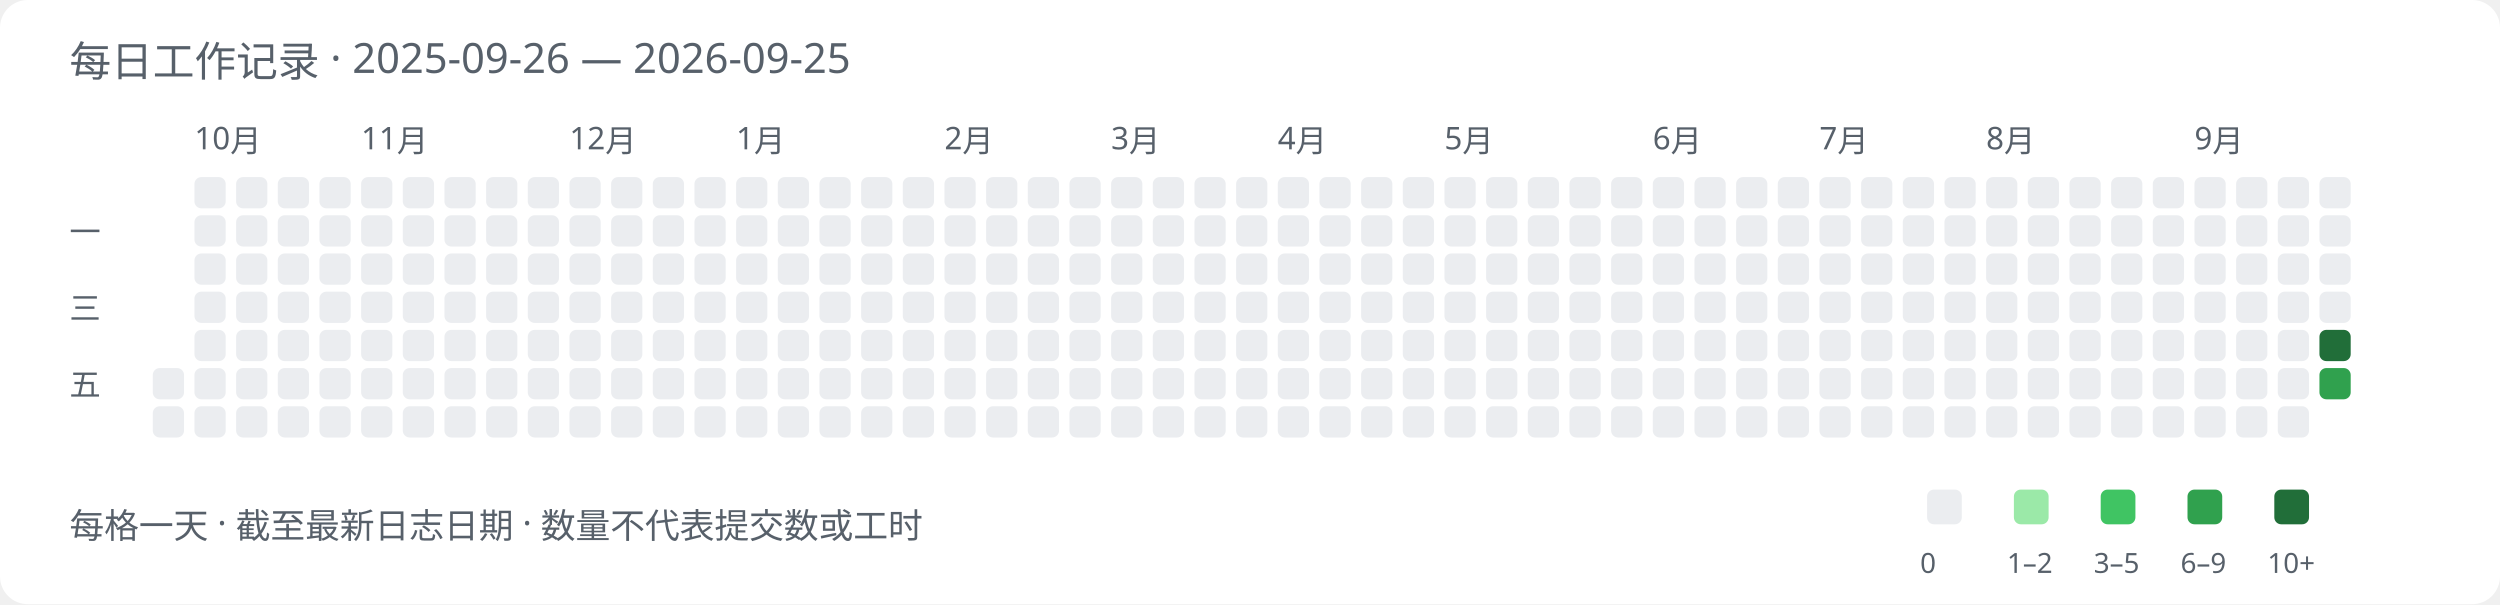
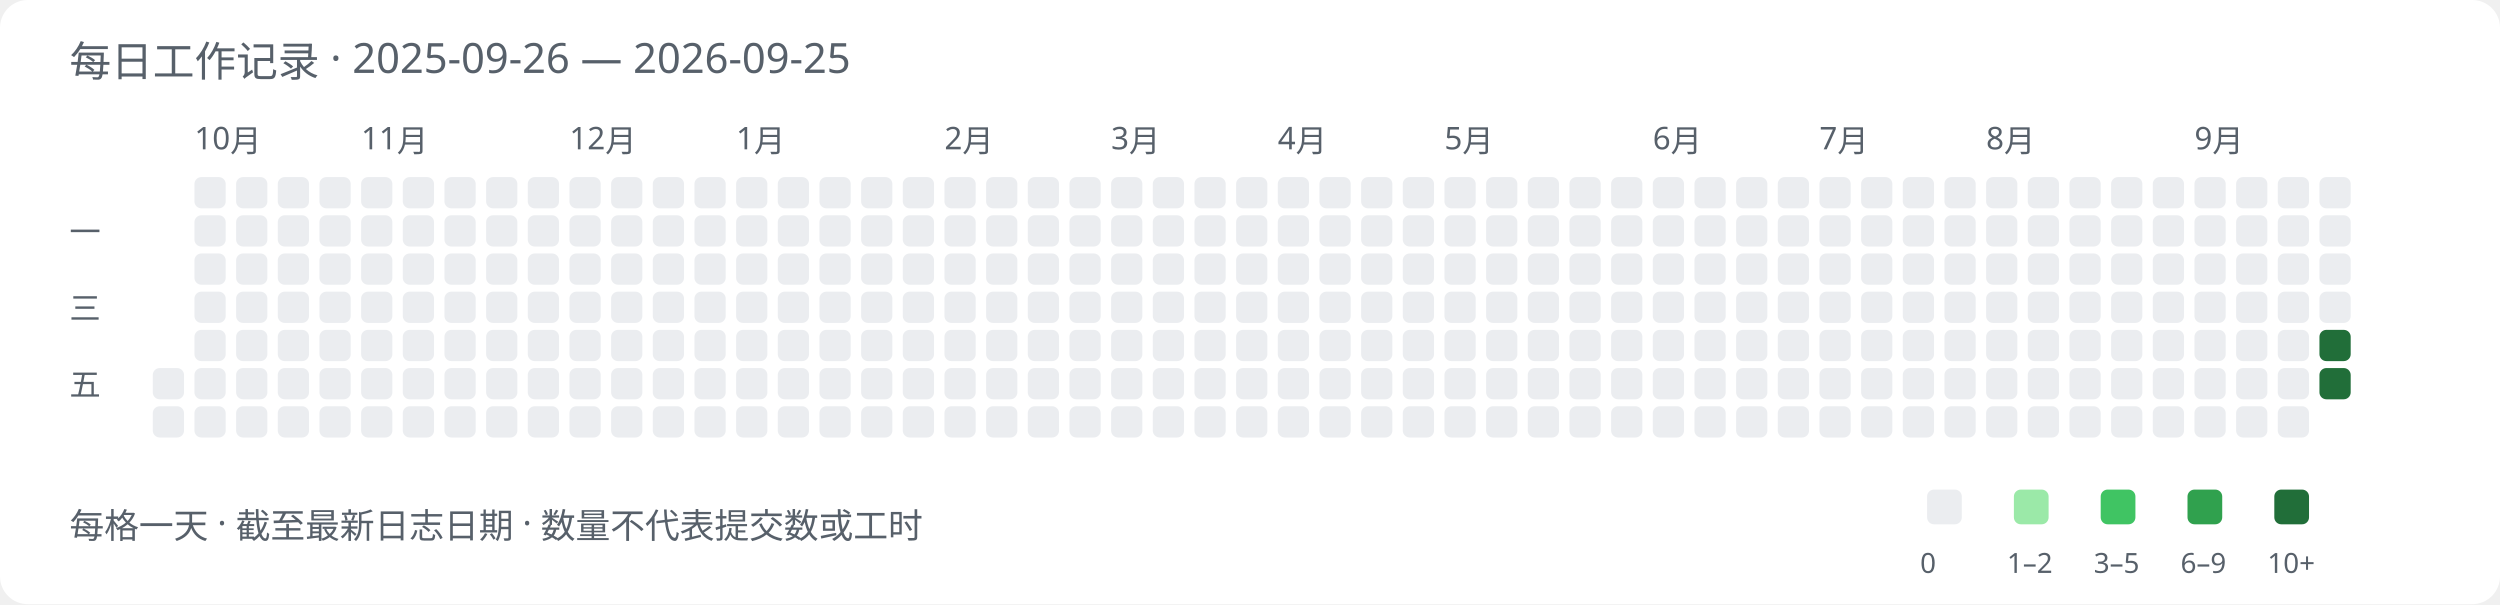
<svg xmlns="http://www.w3.org/2000/svg" width="720" height="174" viewBox="0 0 720 174" role="img" aria-label="每日开发记录全年贡献格">
  <rect width="100%" height="100%" rx="8" fill="#fff" />
  <g font-family="system-ui, sans-serif">
    <text x="20" y="22" font-size="12" fill="#57606a">每日工作记录 · 2025-09-26 — 2026-09-25</text>
    <text x="20" y="70" font-size="9" fill="#57606a">一</text>
    <text x="20" y="92" font-size="9" fill="#57606a">三</text>
    <text x="20" y="114" font-size="9" fill="#57606a">五</text>
    <rect data-date="2025-09-26" data-count="0" x="44" y="106" width="9" height="9" rx="2" fill="#ebedf0" />
    <rect data-date="2025-09-27" data-count="0" x="44" y="117" width="9" height="9" rx="2" fill="#ebedf0" />
    <rect data-date="2025-09-28" data-count="0" x="56" y="51" width="9" height="9" rx="2" fill="#ebedf0" />
    <rect data-date="2025-09-29" data-count="0" x="56" y="62" width="9" height="9" rx="2" fill="#ebedf0" />
    <rect data-date="2025-09-30" data-count="0" x="56" y="73" width="9" height="9" rx="2" fill="#ebedf0" />
    <text x="56" y="43" font-size="9" fill="#57606a">10月</text>
    <rect data-date="2025-10-01" data-count="0" x="56" y="84" width="9" height="9" rx="2" fill="#ebedf0" />
    <rect data-date="2025-10-02" data-count="0" x="56" y="95" width="9" height="9" rx="2" fill="#ebedf0" />
    <rect data-date="2025-10-03" data-count="0" x="56" y="106" width="9" height="9" rx="2" fill="#ebedf0" />
    <rect data-date="2025-10-04" data-count="0" x="56" y="117" width="9" height="9" rx="2" fill="#ebedf0" />
    <rect data-date="2025-10-05" data-count="0" x="68" y="51" width="9" height="9" rx="2" fill="#ebedf0" />
    <rect data-date="2025-10-06" data-count="0" x="68" y="62" width="9" height="9" rx="2" fill="#ebedf0" />
    <rect data-date="2025-10-07" data-count="0" x="68" y="73" width="9" height="9" rx="2" fill="#ebedf0" />
    <rect data-date="2025-10-08" data-count="0" x="68" y="84" width="9" height="9" rx="2" fill="#ebedf0" />
    <rect data-date="2025-10-09" data-count="0" x="68" y="95" width="9" height="9" rx="2" fill="#ebedf0" />
    <rect data-date="2025-10-10" data-count="0" x="68" y="106" width="9" height="9" rx="2" fill="#ebedf0" />
    <rect data-date="2025-10-11" data-count="0" x="68" y="117" width="9" height="9" rx="2" fill="#ebedf0" />
    <rect data-date="2025-10-12" data-count="0" x="80" y="51" width="9" height="9" rx="2" fill="#ebedf0" />
    <rect data-date="2025-10-13" data-count="0" x="80" y="62" width="9" height="9" rx="2" fill="#ebedf0" />
    <rect data-date="2025-10-14" data-count="0" x="80" y="73" width="9" height="9" rx="2" fill="#ebedf0" />
    <rect data-date="2025-10-15" data-count="0" x="80" y="84" width="9" height="9" rx="2" fill="#ebedf0" />
    <rect data-date="2025-10-16" data-count="0" x="80" y="95" width="9" height="9" rx="2" fill="#ebedf0" />
    <rect data-date="2025-10-17" data-count="0" x="80" y="106" width="9" height="9" rx="2" fill="#ebedf0" />
    <rect data-date="2025-10-18" data-count="0" x="80" y="117" width="9" height="9" rx="2" fill="#ebedf0" />
    <rect data-date="2025-10-19" data-count="0" x="92" y="51" width="9" height="9" rx="2" fill="#ebedf0" />
    <rect data-date="2025-10-20" data-count="0" x="92" y="62" width="9" height="9" rx="2" fill="#ebedf0" />
    <rect data-date="2025-10-21" data-count="0" x="92" y="73" width="9" height="9" rx="2" fill="#ebedf0" />
    <rect data-date="2025-10-22" data-count="0" x="92" y="84" width="9" height="9" rx="2" fill="#ebedf0" />
    <rect data-date="2025-10-23" data-count="0" x="92" y="95" width="9" height="9" rx="2" fill="#ebedf0" />
    <rect data-date="2025-10-24" data-count="0" x="92" y="106" width="9" height="9" rx="2" fill="#ebedf0" />
    <rect data-date="2025-10-25" data-count="0" x="92" y="117" width="9" height="9" rx="2" fill="#ebedf0" />
    <rect data-date="2025-10-26" data-count="0" x="104" y="51" width="9" height="9" rx="2" fill="#ebedf0" />
    <rect data-date="2025-10-27" data-count="0" x="104" y="62" width="9" height="9" rx="2" fill="#ebedf0" />
    <rect data-date="2025-10-28" data-count="0" x="104" y="73" width="9" height="9" rx="2" fill="#ebedf0" />
    <rect data-date="2025-10-29" data-count="0" x="104" y="84" width="9" height="9" rx="2" fill="#ebedf0" />
    <rect data-date="2025-10-30" data-count="0" x="104" y="95" width="9" height="9" rx="2" fill="#ebedf0" />
    <rect data-date="2025-10-31" data-count="0" x="104" y="106" width="9" height="9" rx="2" fill="#ebedf0" />
    <text x="104" y="43" font-size="9" fill="#57606a">11月</text>
    <rect data-date="2025-11-01" data-count="0" x="104" y="117" width="9" height="9" rx="2" fill="#ebedf0" />
    <rect data-date="2025-11-02" data-count="0" x="116" y="51" width="9" height="9" rx="2" fill="#ebedf0" />
    <rect data-date="2025-11-03" data-count="0" x="116" y="62" width="9" height="9" rx="2" fill="#ebedf0" />
    <rect data-date="2025-11-04" data-count="0" x="116" y="73" width="9" height="9" rx="2" fill="#ebedf0" />
    <rect data-date="2025-11-05" data-count="0" x="116" y="84" width="9" height="9" rx="2" fill="#ebedf0" />
    <rect data-date="2025-11-06" data-count="0" x="116" y="95" width="9" height="9" rx="2" fill="#ebedf0" />
    <rect data-date="2025-11-07" data-count="0" x="116" y="106" width="9" height="9" rx="2" fill="#ebedf0" />
    <rect data-date="2025-11-08" data-count="0" x="116" y="117" width="9" height="9" rx="2" fill="#ebedf0" />
    <rect data-date="2025-11-09" data-count="0" x="128" y="51" width="9" height="9" rx="2" fill="#ebedf0" />
    <rect data-date="2025-11-10" data-count="0" x="128" y="62" width="9" height="9" rx="2" fill="#ebedf0" />
    <rect data-date="2025-11-11" data-count="0" x="128" y="73" width="9" height="9" rx="2" fill="#ebedf0" />
    <rect data-date="2025-11-12" data-count="0" x="128" y="84" width="9" height="9" rx="2" fill="#ebedf0" />
    <rect data-date="2025-11-13" data-count="0" x="128" y="95" width="9" height="9" rx="2" fill="#ebedf0" />
    <rect data-date="2025-11-14" data-count="0" x="128" y="106" width="9" height="9" rx="2" fill="#ebedf0" />
    <rect data-date="2025-11-15" data-count="0" x="128" y="117" width="9" height="9" rx="2" fill="#ebedf0" />
    <rect data-date="2025-11-16" data-count="0" x="140" y="51" width="9" height="9" rx="2" fill="#ebedf0" />
    <rect data-date="2025-11-17" data-count="0" x="140" y="62" width="9" height="9" rx="2" fill="#ebedf0" />
    <rect data-date="2025-11-18" data-count="0" x="140" y="73" width="9" height="9" rx="2" fill="#ebedf0" />
    <rect data-date="2025-11-19" data-count="0" x="140" y="84" width="9" height="9" rx="2" fill="#ebedf0" />
    <rect data-date="2025-11-20" data-count="0" x="140" y="95" width="9" height="9" rx="2" fill="#ebedf0" />
    <rect data-date="2025-11-21" data-count="0" x="140" y="106" width="9" height="9" rx="2" fill="#ebedf0" />
    <rect data-date="2025-11-22" data-count="0" x="140" y="117" width="9" height="9" rx="2" fill="#ebedf0" />
    <rect data-date="2025-11-23" data-count="0" x="152" y="51" width="9" height="9" rx="2" fill="#ebedf0" />
    <rect data-date="2025-11-24" data-count="0" x="152" y="62" width="9" height="9" rx="2" fill="#ebedf0" />
    <rect data-date="2025-11-25" data-count="0" x="152" y="73" width="9" height="9" rx="2" fill="#ebedf0" />
    <rect data-date="2025-11-26" data-count="0" x="152" y="84" width="9" height="9" rx="2" fill="#ebedf0" />
    <rect data-date="2025-11-27" data-count="0" x="152" y="95" width="9" height="9" rx="2" fill="#ebedf0" />
    <rect data-date="2025-11-28" data-count="0" x="152" y="106" width="9" height="9" rx="2" fill="#ebedf0" />
    <rect data-date="2025-11-29" data-count="0" x="152" y="117" width="9" height="9" rx="2" fill="#ebedf0" />
    <rect data-date="2025-11-30" data-count="0" x="164" y="51" width="9" height="9" rx="2" fill="#ebedf0" />
    <text x="164" y="43" font-size="9" fill="#57606a">12月</text>
    <rect data-date="2025-12-01" data-count="0" x="164" y="62" width="9" height="9" rx="2" fill="#ebedf0" />
    <rect data-date="2025-12-02" data-count="0" x="164" y="73" width="9" height="9" rx="2" fill="#ebedf0" />
    <rect data-date="2025-12-03" data-count="0" x="164" y="84" width="9" height="9" rx="2" fill="#ebedf0" />
    <rect data-date="2025-12-04" data-count="0" x="164" y="95" width="9" height="9" rx="2" fill="#ebedf0" />
    <rect data-date="2025-12-05" data-count="0" x="164" y="106" width="9" height="9" rx="2" fill="#ebedf0" />
    <rect data-date="2025-12-06" data-count="0" x="164" y="117" width="9" height="9" rx="2" fill="#ebedf0" />
    <rect data-date="2025-12-07" data-count="0" x="176" y="51" width="9" height="9" rx="2" fill="#ebedf0" />
    <rect data-date="2025-12-08" data-count="0" x="176" y="62" width="9" height="9" rx="2" fill="#ebedf0" />
    <rect data-date="2025-12-09" data-count="0" x="176" y="73" width="9" height="9" rx="2" fill="#ebedf0" />
    <rect data-date="2025-12-10" data-count="0" x="176" y="84" width="9" height="9" rx="2" fill="#ebedf0" />
    <rect data-date="2025-12-11" data-count="0" x="176" y="95" width="9" height="9" rx="2" fill="#ebedf0" />
    <rect data-date="2025-12-12" data-count="0" x="176" y="106" width="9" height="9" rx="2" fill="#ebedf0" />
    <rect data-date="2025-12-13" data-count="0" x="176" y="117" width="9" height="9" rx="2" fill="#ebedf0" />
    <rect data-date="2025-12-14" data-count="0" x="188" y="51" width="9" height="9" rx="2" fill="#ebedf0" />
    <rect data-date="2025-12-15" data-count="0" x="188" y="62" width="9" height="9" rx="2" fill="#ebedf0" />
    <rect data-date="2025-12-16" data-count="0" x="188" y="73" width="9" height="9" rx="2" fill="#ebedf0" />
    <rect data-date="2025-12-17" data-count="0" x="188" y="84" width="9" height="9" rx="2" fill="#ebedf0" />
    <rect data-date="2025-12-18" data-count="0" x="188" y="95" width="9" height="9" rx="2" fill="#ebedf0" />
    <rect data-date="2025-12-19" data-count="0" x="188" y="106" width="9" height="9" rx="2" fill="#ebedf0" />
    <rect data-date="2025-12-20" data-count="0" x="188" y="117" width="9" height="9" rx="2" fill="#ebedf0" />
    <rect data-date="2025-12-21" data-count="0" x="200" y="51" width="9" height="9" rx="2" fill="#ebedf0" />
    <rect data-date="2025-12-22" data-count="0" x="200" y="62" width="9" height="9" rx="2" fill="#ebedf0" />
    <rect data-date="2025-12-23" data-count="0" x="200" y="73" width="9" height="9" rx="2" fill="#ebedf0" />
    <rect data-date="2025-12-24" data-count="0" x="200" y="84" width="9" height="9" rx="2" fill="#ebedf0" />
    <rect data-date="2025-12-25" data-count="0" x="200" y="95" width="9" height="9" rx="2" fill="#ebedf0" />
    <rect data-date="2025-12-26" data-count="0" x="200" y="106" width="9" height="9" rx="2" fill="#ebedf0" />
    <rect data-date="2025-12-27" data-count="0" x="200" y="117" width="9" height="9" rx="2" fill="#ebedf0" />
    <rect data-date="2025-12-28" data-count="0" x="212" y="51" width="9" height="9" rx="2" fill="#ebedf0" />
    <rect data-date="2025-12-29" data-count="0" x="212" y="62" width="9" height="9" rx="2" fill="#ebedf0" />
    <rect data-date="2025-12-30" data-count="0" x="212" y="73" width="9" height="9" rx="2" fill="#ebedf0" />
    <rect data-date="2025-12-31" data-count="0" x="212" y="84" width="9" height="9" rx="2" fill="#ebedf0" />
    <text x="212" y="43" font-size="9" fill="#57606a">1月</text>
    <rect data-date="2026-01-01" data-count="0" x="212" y="95" width="9" height="9" rx="2" fill="#ebedf0" />
    <rect data-date="2026-01-02" data-count="0" x="212" y="106" width="9" height="9" rx="2" fill="#ebedf0" />
    <rect data-date="2026-01-03" data-count="0" x="212" y="117" width="9" height="9" rx="2" fill="#ebedf0" />
    <rect data-date="2026-01-04" data-count="0" x="224" y="51" width="9" height="9" rx="2" fill="#ebedf0" />
    <rect data-date="2026-01-05" data-count="0" x="224" y="62" width="9" height="9" rx="2" fill="#ebedf0" />
    <rect data-date="2026-01-06" data-count="0" x="224" y="73" width="9" height="9" rx="2" fill="#ebedf0" />
    <rect data-date="2026-01-07" data-count="0" x="224" y="84" width="9" height="9" rx="2" fill="#ebedf0" />
    <rect data-date="2026-01-08" data-count="0" x="224" y="95" width="9" height="9" rx="2" fill="#ebedf0" />
    <rect data-date="2026-01-09" data-count="0" x="224" y="106" width="9" height="9" rx="2" fill="#ebedf0" />
    <rect data-date="2026-01-10" data-count="0" x="224" y="117" width="9" height="9" rx="2" fill="#ebedf0" />
    <rect data-date="2026-01-11" data-count="0" x="236" y="51" width="9" height="9" rx="2" fill="#ebedf0" />
    <rect data-date="2026-01-12" data-count="0" x="236" y="62" width="9" height="9" rx="2" fill="#ebedf0" />
    <rect data-date="2026-01-13" data-count="0" x="236" y="73" width="9" height="9" rx="2" fill="#ebedf0" />
    <rect data-date="2026-01-14" data-count="0" x="236" y="84" width="9" height="9" rx="2" fill="#ebedf0" />
    <rect data-date="2026-01-15" data-count="0" x="236" y="95" width="9" height="9" rx="2" fill="#ebedf0" />
    <rect data-date="2026-01-16" data-count="0" x="236" y="106" width="9" height="9" rx="2" fill="#ebedf0" />
    <rect data-date="2026-01-17" data-count="0" x="236" y="117" width="9" height="9" rx="2" fill="#ebedf0" />
    <rect data-date="2026-01-18" data-count="0" x="248" y="51" width="9" height="9" rx="2" fill="#ebedf0" />
    <rect data-date="2026-01-19" data-count="0" x="248" y="62" width="9" height="9" rx="2" fill="#ebedf0" />
    <rect data-date="2026-01-20" data-count="0" x="248" y="73" width="9" height="9" rx="2" fill="#ebedf0" />
    <rect data-date="2026-01-21" data-count="0" x="248" y="84" width="9" height="9" rx="2" fill="#ebedf0" />
    <rect data-date="2026-01-22" data-count="0" x="248" y="95" width="9" height="9" rx="2" fill="#ebedf0" />
    <rect data-date="2026-01-23" data-count="0" x="248" y="106" width="9" height="9" rx="2" fill="#ebedf0" />
    <rect data-date="2026-01-24" data-count="0" x="248" y="117" width="9" height="9" rx="2" fill="#ebedf0" />
    <rect data-date="2026-01-25" data-count="0" x="260" y="51" width="9" height="9" rx="2" fill="#ebedf0" />
    <rect data-date="2026-01-26" data-count="0" x="260" y="62" width="9" height="9" rx="2" fill="#ebedf0" />
    <rect data-date="2026-01-27" data-count="0" x="260" y="73" width="9" height="9" rx="2" fill="#ebedf0" />
    <rect data-date="2026-01-28" data-count="0" x="260" y="84" width="9" height="9" rx="2" fill="#ebedf0" />
    <rect data-date="2026-01-29" data-count="0" x="260" y="95" width="9" height="9" rx="2" fill="#ebedf0" />
    <rect data-date="2026-01-30" data-count="0" x="260" y="106" width="9" height="9" rx="2" fill="#ebedf0" />
    <rect data-date="2026-01-31" data-count="0" x="260" y="117" width="9" height="9" rx="2" fill="#ebedf0" />
    <text x="272" y="43" font-size="9" fill="#57606a">2月</text>
    <rect data-date="2026-02-01" data-count="0" x="272" y="51" width="9" height="9" rx="2" fill="#ebedf0" />
    <rect data-date="2026-02-02" data-count="0" x="272" y="62" width="9" height="9" rx="2" fill="#ebedf0" />
    <rect data-date="2026-02-03" data-count="0" x="272" y="73" width="9" height="9" rx="2" fill="#ebedf0" />
    <rect data-date="2026-02-04" data-count="0" x="272" y="84" width="9" height="9" rx="2" fill="#ebedf0" />
    <rect data-date="2026-02-05" data-count="0" x="272" y="95" width="9" height="9" rx="2" fill="#ebedf0" />
    <rect data-date="2026-02-06" data-count="0" x="272" y="106" width="9" height="9" rx="2" fill="#ebedf0" />
    <rect data-date="2026-02-07" data-count="0" x="272" y="117" width="9" height="9" rx="2" fill="#ebedf0" />
    <rect data-date="2026-02-08" data-count="0" x="284" y="51" width="9" height="9" rx="2" fill="#ebedf0" />
    <rect data-date="2026-02-09" data-count="0" x="284" y="62" width="9" height="9" rx="2" fill="#ebedf0" />
    <rect data-date="2026-02-10" data-count="0" x="284" y="73" width="9" height="9" rx="2" fill="#ebedf0" />
    <rect data-date="2026-02-11" data-count="0" x="284" y="84" width="9" height="9" rx="2" fill="#ebedf0" />
    <rect data-date="2026-02-12" data-count="0" x="284" y="95" width="9" height="9" rx="2" fill="#ebedf0" />
    <rect data-date="2026-02-13" data-count="0" x="284" y="106" width="9" height="9" rx="2" fill="#ebedf0" />
    <rect data-date="2026-02-14" data-count="0" x="284" y="117" width="9" height="9" rx="2" fill="#ebedf0" />
    <rect data-date="2026-02-15" data-count="0" x="296" y="51" width="9" height="9" rx="2" fill="#ebedf0" />
    <rect data-date="2026-02-16" data-count="0" x="296" y="62" width="9" height="9" rx="2" fill="#ebedf0" />
    <rect data-date="2026-02-17" data-count="0" x="296" y="73" width="9" height="9" rx="2" fill="#ebedf0" />
    <rect data-date="2026-02-18" data-count="0" x="296" y="84" width="9" height="9" rx="2" fill="#ebedf0" />
    <rect data-date="2026-02-19" data-count="0" x="296" y="95" width="9" height="9" rx="2" fill="#ebedf0" />
    <rect data-date="2026-02-20" data-count="0" x="296" y="106" width="9" height="9" rx="2" fill="#ebedf0" />
    <rect data-date="2026-02-21" data-count="0" x="296" y="117" width="9" height="9" rx="2" fill="#ebedf0" />
    <rect data-date="2026-02-22" data-count="0" x="308" y="51" width="9" height="9" rx="2" fill="#ebedf0" />
    <rect data-date="2026-02-23" data-count="0" x="308" y="62" width="9" height="9" rx="2" fill="#ebedf0" />
    <rect data-date="2026-02-24" data-count="0" x="308" y="73" width="9" height="9" rx="2" fill="#ebedf0" />
    <rect data-date="2026-02-25" data-count="0" x="308" y="84" width="9" height="9" rx="2" fill="#ebedf0" />
    <rect data-date="2026-02-26" data-count="0" x="308" y="95" width="9" height="9" rx="2" fill="#ebedf0" />
    <rect data-date="2026-02-27" data-count="0" x="308" y="106" width="9" height="9" rx="2" fill="#ebedf0" />
    <rect data-date="2026-02-28" data-count="0" x="308" y="117" width="9" height="9" rx="2" fill="#ebedf0" />
    <text x="320" y="43" font-size="9" fill="#57606a">3月</text>
    <rect data-date="2026-03-01" data-count="0" x="320" y="51" width="9" height="9" rx="2" fill="#ebedf0" />
    <rect data-date="2026-03-02" data-count="0" x="320" y="62" width="9" height="9" rx="2" fill="#ebedf0" />
    <rect data-date="2026-03-03" data-count="0" x="320" y="73" width="9" height="9" rx="2" fill="#ebedf0" />
    <rect data-date="2026-03-04" data-count="0" x="320" y="84" width="9" height="9" rx="2" fill="#ebedf0" />
    <rect data-date="2026-03-05" data-count="0" x="320" y="95" width="9" height="9" rx="2" fill="#ebedf0" />
    <rect data-date="2026-03-06" data-count="0" x="320" y="106" width="9" height="9" rx="2" fill="#ebedf0" />
    <rect data-date="2026-03-07" data-count="0" x="320" y="117" width="9" height="9" rx="2" fill="#ebedf0" />
    <rect data-date="2026-03-08" data-count="0" x="332" y="51" width="9" height="9" rx="2" fill="#ebedf0" />
    <rect data-date="2026-03-09" data-count="0" x="332" y="62" width="9" height="9" rx="2" fill="#ebedf0" />
    <rect data-date="2026-03-10" data-count="0" x="332" y="73" width="9" height="9" rx="2" fill="#ebedf0" />
    <rect data-date="2026-03-11" data-count="0" x="332" y="84" width="9" height="9" rx="2" fill="#ebedf0" />
    <rect data-date="2026-03-12" data-count="0" x="332" y="95" width="9" height="9" rx="2" fill="#ebedf0" />
    <rect data-date="2026-03-13" data-count="0" x="332" y="106" width="9" height="9" rx="2" fill="#ebedf0" />
    <rect data-date="2026-03-14" data-count="0" x="332" y="117" width="9" height="9" rx="2" fill="#ebedf0" />
    <rect data-date="2026-03-15" data-count="0" x="344" y="51" width="9" height="9" rx="2" fill="#ebedf0" />
    <rect data-date="2026-03-16" data-count="0" x="344" y="62" width="9" height="9" rx="2" fill="#ebedf0" />
    <rect data-date="2026-03-17" data-count="0" x="344" y="73" width="9" height="9" rx="2" fill="#ebedf0" />
    <rect data-date="2026-03-18" data-count="0" x="344" y="84" width="9" height="9" rx="2" fill="#ebedf0" />
    <rect data-date="2026-03-19" data-count="0" x="344" y="95" width="9" height="9" rx="2" fill="#ebedf0" />
    <rect data-date="2026-03-20" data-count="0" x="344" y="106" width="9" height="9" rx="2" fill="#ebedf0" />
    <rect data-date="2026-03-21" data-count="0" x="344" y="117" width="9" height="9" rx="2" fill="#ebedf0" />
    <rect data-date="2026-03-22" data-count="0" x="356" y="51" width="9" height="9" rx="2" fill="#ebedf0" />
    <rect data-date="2026-03-23" data-count="0" x="356" y="62" width="9" height="9" rx="2" fill="#ebedf0" />
    <rect data-date="2026-03-24" data-count="0" x="356" y="73" width="9" height="9" rx="2" fill="#ebedf0" />
    <rect data-date="2026-03-25" data-count="0" x="356" y="84" width="9" height="9" rx="2" fill="#ebedf0" />
    <rect data-date="2026-03-26" data-count="0" x="356" y="95" width="9" height="9" rx="2" fill="#ebedf0" />
    <rect data-date="2026-03-27" data-count="0" x="356" y="106" width="9" height="9" rx="2" fill="#ebedf0" />
    <rect data-date="2026-03-28" data-count="0" x="356" y="117" width="9" height="9" rx="2" fill="#ebedf0" />
    <rect data-date="2026-03-29" data-count="0" x="368" y="51" width="9" height="9" rx="2" fill="#ebedf0" />
    <rect data-date="2026-03-30" data-count="0" x="368" y="62" width="9" height="9" rx="2" fill="#ebedf0" />
    <rect data-date="2026-03-31" data-count="0" x="368" y="73" width="9" height="9" rx="2" fill="#ebedf0" />
    <text x="368" y="43" font-size="9" fill="#57606a">4月</text>
    <rect data-date="2026-04-01" data-count="0" x="368" y="84" width="9" height="9" rx="2" fill="#ebedf0" />
    <rect data-date="2026-04-02" data-count="0" x="368" y="95" width="9" height="9" rx="2" fill="#ebedf0" />
    <rect data-date="2026-04-03" data-count="0" x="368" y="106" width="9" height="9" rx="2" fill="#ebedf0" />
    <rect data-date="2026-04-04" data-count="0" x="368" y="117" width="9" height="9" rx="2" fill="#ebedf0" />
    <rect data-date="2026-04-05" data-count="0" x="380" y="51" width="9" height="9" rx="2" fill="#ebedf0" />
    <rect data-date="2026-04-06" data-count="0" x="380" y="62" width="9" height="9" rx="2" fill="#ebedf0" />
    <rect data-date="2026-04-07" data-count="0" x="380" y="73" width="9" height="9" rx="2" fill="#ebedf0" />
    <rect data-date="2026-04-08" data-count="0" x="380" y="84" width="9" height="9" rx="2" fill="#ebedf0" />
    <rect data-date="2026-04-09" data-count="0" x="380" y="95" width="9" height="9" rx="2" fill="#ebedf0" />
    <rect data-date="2026-04-10" data-count="0" x="380" y="106" width="9" height="9" rx="2" fill="#ebedf0" />
    <rect data-date="2026-04-11" data-count="0" x="380" y="117" width="9" height="9" rx="2" fill="#ebedf0" />
    <rect data-date="2026-04-12" data-count="0" x="392" y="51" width="9" height="9" rx="2" fill="#ebedf0" />
    <rect data-date="2026-04-13" data-count="0" x="392" y="62" width="9" height="9" rx="2" fill="#ebedf0" />
    <rect data-date="2026-04-14" data-count="0" x="392" y="73" width="9" height="9" rx="2" fill="#ebedf0" />
    <rect data-date="2026-04-15" data-count="0" x="392" y="84" width="9" height="9" rx="2" fill="#ebedf0" />
    <rect data-date="2026-04-16" data-count="0" x="392" y="95" width="9" height="9" rx="2" fill="#ebedf0" />
    <rect data-date="2026-04-17" data-count="0" x="392" y="106" width="9" height="9" rx="2" fill="#ebedf0" />
    <rect data-date="2026-04-18" data-count="0" x="392" y="117" width="9" height="9" rx="2" fill="#ebedf0" />
    <rect data-date="2026-04-19" data-count="0" x="404" y="51" width="9" height="9" rx="2" fill="#ebedf0" />
    <rect data-date="2026-04-20" data-count="0" x="404" y="62" width="9" height="9" rx="2" fill="#ebedf0" />
    <rect data-date="2026-04-21" data-count="0" x="404" y="73" width="9" height="9" rx="2" fill="#ebedf0" />
    <rect data-date="2026-04-22" data-count="0" x="404" y="84" width="9" height="9" rx="2" fill="#ebedf0" />
    <rect data-date="2026-04-23" data-count="0" x="404" y="95" width="9" height="9" rx="2" fill="#ebedf0" />
    <rect data-date="2026-04-24" data-count="0" x="404" y="106" width="9" height="9" rx="2" fill="#ebedf0" />
    <rect data-date="2026-04-25" data-count="0" x="404" y="117" width="9" height="9" rx="2" fill="#ebedf0" />
    <rect data-date="2026-04-26" data-count="0" x="416" y="51" width="9" height="9" rx="2" fill="#ebedf0" />
    <rect data-date="2026-04-27" data-count="0" x="416" y="62" width="9" height="9" rx="2" fill="#ebedf0" />
    <rect data-date="2026-04-28" data-count="0" x="416" y="73" width="9" height="9" rx="2" fill="#ebedf0" />
    <rect data-date="2026-04-29" data-count="0" x="416" y="84" width="9" height="9" rx="2" fill="#ebedf0" />
    <rect data-date="2026-04-30" data-count="0" x="416" y="95" width="9" height="9" rx="2" fill="#ebedf0" />
    <text x="416" y="43" font-size="9" fill="#57606a">5月</text>
    <rect data-date="2026-05-01" data-count="0" x="416" y="106" width="9" height="9" rx="2" fill="#ebedf0" />
    <rect data-date="2026-05-02" data-count="0" x="416" y="117" width="9" height="9" rx="2" fill="#ebedf0" />
    <rect data-date="2026-05-03" data-count="0" x="428" y="51" width="9" height="9" rx="2" fill="#ebedf0" />
    <rect data-date="2026-05-04" data-count="0" x="428" y="62" width="9" height="9" rx="2" fill="#ebedf0" />
    <rect data-date="2026-05-05" data-count="0" x="428" y="73" width="9" height="9" rx="2" fill="#ebedf0" />
    <rect data-date="2026-05-06" data-count="0" x="428" y="84" width="9" height="9" rx="2" fill="#ebedf0" />
    <rect data-date="2026-05-07" data-count="0" x="428" y="95" width="9" height="9" rx="2" fill="#ebedf0" />
    <rect data-date="2026-05-08" data-count="0" x="428" y="106" width="9" height="9" rx="2" fill="#ebedf0" />
    <rect data-date="2026-05-09" data-count="0" x="428" y="117" width="9" height="9" rx="2" fill="#ebedf0" />
    <rect data-date="2026-05-10" data-count="0" x="440" y="51" width="9" height="9" rx="2" fill="#ebedf0" />
    <rect data-date="2026-05-11" data-count="0" x="440" y="62" width="9" height="9" rx="2" fill="#ebedf0" />
    <rect data-date="2026-05-12" data-count="0" x="440" y="73" width="9" height="9" rx="2" fill="#ebedf0" />
    <rect data-date="2026-05-13" data-count="0" x="440" y="84" width="9" height="9" rx="2" fill="#ebedf0" />
    <rect data-date="2026-05-14" data-count="0" x="440" y="95" width="9" height="9" rx="2" fill="#ebedf0" />
    <rect data-date="2026-05-15" data-count="0" x="440" y="106" width="9" height="9" rx="2" fill="#ebedf0" />
    <rect data-date="2026-05-16" data-count="0" x="440" y="117" width="9" height="9" rx="2" fill="#ebedf0" />
    <rect data-date="2026-05-17" data-count="0" x="452" y="51" width="9" height="9" rx="2" fill="#ebedf0" />
    <rect data-date="2026-05-18" data-count="0" x="452" y="62" width="9" height="9" rx="2" fill="#ebedf0" />
    <rect data-date="2026-05-19" data-count="0" x="452" y="73" width="9" height="9" rx="2" fill="#ebedf0" />
    <rect data-date="2026-05-20" data-count="0" x="452" y="84" width="9" height="9" rx="2" fill="#ebedf0" />
    <rect data-date="2026-05-21" data-count="0" x="452" y="95" width="9" height="9" rx="2" fill="#ebedf0" />
    <rect data-date="2026-05-22" data-count="0" x="452" y="106" width="9" height="9" rx="2" fill="#ebedf0" />
    <rect data-date="2026-05-23" data-count="0" x="452" y="117" width="9" height="9" rx="2" fill="#ebedf0" />
    <rect data-date="2026-05-24" data-count="0" x="464" y="51" width="9" height="9" rx="2" fill="#ebedf0" />
    <rect data-date="2026-05-25" data-count="0" x="464" y="62" width="9" height="9" rx="2" fill="#ebedf0" />
    <rect data-date="2026-05-26" data-count="0" x="464" y="73" width="9" height="9" rx="2" fill="#ebedf0" />
    <rect data-date="2026-05-27" data-count="0" x="464" y="84" width="9" height="9" rx="2" fill="#ebedf0" />
    <rect data-date="2026-05-28" data-count="0" x="464" y="95" width="9" height="9" rx="2" fill="#ebedf0" />
    <rect data-date="2026-05-29" data-count="0" x="464" y="106" width="9" height="9" rx="2" fill="#ebedf0" />
    <rect data-date="2026-05-30" data-count="0" x="464" y="117" width="9" height="9" rx="2" fill="#ebedf0" />
    <rect data-date="2026-05-31" data-count="0" x="476" y="51" width="9" height="9" rx="2" fill="#ebedf0" />
    <text x="476" y="43" font-size="9" fill="#57606a">6月</text>
    <rect data-date="2026-06-01" data-count="0" x="476" y="62" width="9" height="9" rx="2" fill="#ebedf0" />
    <rect data-date="2026-06-02" data-count="0" x="476" y="73" width="9" height="9" rx="2" fill="#ebedf0" />
    <rect data-date="2026-06-03" data-count="0" x="476" y="84" width="9" height="9" rx="2" fill="#ebedf0" />
    <rect data-date="2026-06-04" data-count="0" x="476" y="95" width="9" height="9" rx="2" fill="#ebedf0" />
    <rect data-date="2026-06-05" data-count="0" x="476" y="106" width="9" height="9" rx="2" fill="#ebedf0" />
    <rect data-date="2026-06-06" data-count="0" x="476" y="117" width="9" height="9" rx="2" fill="#ebedf0" />
    <rect data-date="2026-06-07" data-count="0" x="488" y="51" width="9" height="9" rx="2" fill="#ebedf0" />
    <rect data-date="2026-06-08" data-count="0" x="488" y="62" width="9" height="9" rx="2" fill="#ebedf0" />
    <rect data-date="2026-06-09" data-count="0" x="488" y="73" width="9" height="9" rx="2" fill="#ebedf0" />
    <rect data-date="2026-06-10" data-count="0" x="488" y="84" width="9" height="9" rx="2" fill="#ebedf0" />
    <rect data-date="2026-06-11" data-count="0" x="488" y="95" width="9" height="9" rx="2" fill="#ebedf0" />
    <rect data-date="2026-06-12" data-count="0" x="488" y="106" width="9" height="9" rx="2" fill="#ebedf0" />
    <rect data-date="2026-06-13" data-count="0" x="488" y="117" width="9" height="9" rx="2" fill="#ebedf0" />
    <rect data-date="2026-06-14" data-count="0" x="500" y="51" width="9" height="9" rx="2" fill="#ebedf0" />
    <rect data-date="2026-06-15" data-count="0" x="500" y="62" width="9" height="9" rx="2" fill="#ebedf0" />
    <rect data-date="2026-06-16" data-count="0" x="500" y="73" width="9" height="9" rx="2" fill="#ebedf0" />
    <rect data-date="2026-06-17" data-count="0" x="500" y="84" width="9" height="9" rx="2" fill="#ebedf0" />
    <rect data-date="2026-06-18" data-count="0" x="500" y="95" width="9" height="9" rx="2" fill="#ebedf0" />
    <rect data-date="2026-06-19" data-count="0" x="500" y="106" width="9" height="9" rx="2" fill="#ebedf0" />
    <rect data-date="2026-06-20" data-count="0" x="500" y="117" width="9" height="9" rx="2" fill="#ebedf0" />
    <rect data-date="2026-06-21" data-count="0" x="512" y="51" width="9" height="9" rx="2" fill="#ebedf0" />
    <rect data-date="2026-06-22" data-count="0" x="512" y="62" width="9" height="9" rx="2" fill="#ebedf0" />
    <rect data-date="2026-06-23" data-count="0" x="512" y="73" width="9" height="9" rx="2" fill="#ebedf0" />
    <rect data-date="2026-06-24" data-count="0" x="512" y="84" width="9" height="9" rx="2" fill="#ebedf0" />
    <rect data-date="2026-06-25" data-count="0" x="512" y="95" width="9" height="9" rx="2" fill="#ebedf0" />
    <rect data-date="2026-06-26" data-count="0" x="512" y="106" width="9" height="9" rx="2" fill="#ebedf0" />
    <rect data-date="2026-06-27" data-count="0" x="512" y="117" width="9" height="9" rx="2" fill="#ebedf0" />
    <rect data-date="2026-06-28" data-count="0" x="524" y="51" width="9" height="9" rx="2" fill="#ebedf0" />
    <rect data-date="2026-06-29" data-count="0" x="524" y="62" width="9" height="9" rx="2" fill="#ebedf0" />
    <rect data-date="2026-06-30" data-count="0" x="524" y="73" width="9" height="9" rx="2" fill="#ebedf0" />
    <text x="524" y="43" font-size="9" fill="#57606a">7月</text>
    <rect data-date="2026-07-01" data-count="0" x="524" y="84" width="9" height="9" rx="2" fill="#ebedf0" />
    <rect data-date="2026-07-02" data-count="0" x="524" y="95" width="9" height="9" rx="2" fill="#ebedf0" />
    <rect data-date="2026-07-03" data-count="0" x="524" y="106" width="9" height="9" rx="2" fill="#ebedf0" />
    <rect data-date="2026-07-04" data-count="0" x="524" y="117" width="9" height="9" rx="2" fill="#ebedf0" />
    <rect data-date="2026-07-05" data-count="0" x="536" y="51" width="9" height="9" rx="2" fill="#ebedf0" />
    <rect data-date="2026-07-06" data-count="0" x="536" y="62" width="9" height="9" rx="2" fill="#ebedf0" />
    <rect data-date="2026-07-07" data-count="0" x="536" y="73" width="9" height="9" rx="2" fill="#ebedf0" />
    <rect data-date="2026-07-08" data-count="0" x="536" y="84" width="9" height="9" rx="2" fill="#ebedf0" />
    <rect data-date="2026-07-09" data-count="0" x="536" y="95" width="9" height="9" rx="2" fill="#ebedf0" />
    <rect data-date="2026-07-10" data-count="0" x="536" y="106" width="9" height="9" rx="2" fill="#ebedf0" />
    <rect data-date="2026-07-11" data-count="0" x="536" y="117" width="9" height="9" rx="2" fill="#ebedf0" />
    <rect data-date="2026-07-12" data-count="0" x="548" y="51" width="9" height="9" rx="2" fill="#ebedf0" />
    <rect data-date="2026-07-13" data-count="0" x="548" y="62" width="9" height="9" rx="2" fill="#ebedf0" />
    <rect data-date="2026-07-14" data-count="0" x="548" y="73" width="9" height="9" rx="2" fill="#ebedf0" />
    <rect data-date="2026-07-15" data-count="0" x="548" y="84" width="9" height="9" rx="2" fill="#ebedf0" />
    <rect data-date="2026-07-16" data-count="0" x="548" y="95" width="9" height="9" rx="2" fill="#ebedf0" />
    <rect data-date="2026-07-17" data-count="0" x="548" y="106" width="9" height="9" rx="2" fill="#ebedf0" />
    <rect data-date="2026-07-18" data-count="0" x="548" y="117" width="9" height="9" rx="2" fill="#ebedf0" />
    <rect data-date="2026-07-19" data-count="0" x="560" y="51" width="9" height="9" rx="2" fill="#ebedf0" />
    <rect data-date="2026-07-20" data-count="0" x="560" y="62" width="9" height="9" rx="2" fill="#ebedf0" />
    <rect data-date="2026-07-21" data-count="0" x="560" y="73" width="9" height="9" rx="2" fill="#ebedf0" />
    <rect data-date="2026-07-22" data-count="0" x="560" y="84" width="9" height="9" rx="2" fill="#ebedf0" />
    <rect data-date="2026-07-23" data-count="0" x="560" y="95" width="9" height="9" rx="2" fill="#ebedf0" />
    <rect data-date="2026-07-24" data-count="0" x="560" y="106" width="9" height="9" rx="2" fill="#ebedf0" />
    <rect data-date="2026-07-25" data-count="0" x="560" y="117" width="9" height="9" rx="2" fill="#ebedf0" />
    <rect data-date="2026-07-26" data-count="0" x="572" y="51" width="9" height="9" rx="2" fill="#ebedf0" />
    <rect data-date="2026-07-27" data-count="0" x="572" y="62" width="9" height="9" rx="2" fill="#ebedf0" />
    <rect data-date="2026-07-28" data-count="0" x="572" y="73" width="9" height="9" rx="2" fill="#ebedf0" />
    <rect data-date="2026-07-29" data-count="0" x="572" y="84" width="9" height="9" rx="2" fill="#ebedf0" />
    <rect data-date="2026-07-30" data-count="0" x="572" y="95" width="9" height="9" rx="2" fill="#ebedf0" />
    <rect data-date="2026-07-31" data-count="0" x="572" y="106" width="9" height="9" rx="2" fill="#ebedf0" />
    <text x="572" y="43" font-size="9" fill="#57606a">8月</text>
    <rect data-date="2026-08-01" data-count="0" x="572" y="117" width="9" height="9" rx="2" fill="#ebedf0" />
    <rect data-date="2026-08-02" data-count="0" x="584" y="51" width="9" height="9" rx="2" fill="#ebedf0" />
    <rect data-date="2026-08-03" data-count="0" x="584" y="62" width="9" height="9" rx="2" fill="#ebedf0" />
    <rect data-date="2026-08-04" data-count="0" x="584" y="73" width="9" height="9" rx="2" fill="#ebedf0" />
    <rect data-date="2026-08-05" data-count="0" x="584" y="84" width="9" height="9" rx="2" fill="#ebedf0" />
    <rect data-date="2026-08-06" data-count="0" x="584" y="95" width="9" height="9" rx="2" fill="#ebedf0" />
    <rect data-date="2026-08-07" data-count="0" x="584" y="106" width="9" height="9" rx="2" fill="#ebedf0" />
    <rect data-date="2026-08-08" data-count="0" x="584" y="117" width="9" height="9" rx="2" fill="#ebedf0" />
    <rect data-date="2026-08-09" data-count="0" x="596" y="51" width="9" height="9" rx="2" fill="#ebedf0" />
    <rect data-date="2026-08-10" data-count="0" x="596" y="62" width="9" height="9" rx="2" fill="#ebedf0" />
    <rect data-date="2026-08-11" data-count="0" x="596" y="73" width="9" height="9" rx="2" fill="#ebedf0" />
    <rect data-date="2026-08-12" data-count="0" x="596" y="84" width="9" height="9" rx="2" fill="#ebedf0" />
    <rect data-date="2026-08-13" data-count="0" x="596" y="95" width="9" height="9" rx="2" fill="#ebedf0" />
    <rect data-date="2026-08-14" data-count="0" x="596" y="106" width="9" height="9" rx="2" fill="#ebedf0" />
    <rect data-date="2026-08-15" data-count="0" x="596" y="117" width="9" height="9" rx="2" fill="#ebedf0" />
    <rect data-date="2026-08-16" data-count="0" x="608" y="51" width="9" height="9" rx="2" fill="#ebedf0" />
    <rect data-date="2026-08-17" data-count="0" x="608" y="62" width="9" height="9" rx="2" fill="#ebedf0" />
    <rect data-date="2026-08-18" data-count="0" x="608" y="73" width="9" height="9" rx="2" fill="#ebedf0" />
    <rect data-date="2026-08-19" data-count="0" x="608" y="84" width="9" height="9" rx="2" fill="#ebedf0" />
    <rect data-date="2026-08-20" data-count="0" x="608" y="95" width="9" height="9" rx="2" fill="#ebedf0" />
    <rect data-date="2026-08-21" data-count="0" x="608" y="106" width="9" height="9" rx="2" fill="#ebedf0" />
    <rect data-date="2026-08-22" data-count="0" x="608" y="117" width="9" height="9" rx="2" fill="#ebedf0" />
    <rect data-date="2026-08-23" data-count="0" x="620" y="51" width="9" height="9" rx="2" fill="#ebedf0" />
    <rect data-date="2026-08-24" data-count="0" x="620" y="62" width="9" height="9" rx="2" fill="#ebedf0" />
    <rect data-date="2026-08-25" data-count="0" x="620" y="73" width="9" height="9" rx="2" fill="#ebedf0" />
    <rect data-date="2026-08-26" data-count="0" x="620" y="84" width="9" height="9" rx="2" fill="#ebedf0" />
    <rect data-date="2026-08-27" data-count="0" x="620" y="95" width="9" height="9" rx="2" fill="#ebedf0" />
    <rect data-date="2026-08-28" data-count="0" x="620" y="106" width="9" height="9" rx="2" fill="#ebedf0" />
    <rect data-date="2026-08-29" data-count="0" x="620" y="117" width="9" height="9" rx="2" fill="#ebedf0" />
    <rect data-date="2026-08-30" data-count="0" x="632" y="51" width="9" height="9" rx="2" fill="#ebedf0" />
    <rect data-date="2026-08-31" data-count="0" x="632" y="62" width="9" height="9" rx="2" fill="#ebedf0" />
    <text x="632" y="43" font-size="9" fill="#57606a">9月</text>
    <rect data-date="2026-09-01" data-count="0" x="632" y="73" width="9" height="9" rx="2" fill="#ebedf0" />
    <rect data-date="2026-09-02" data-count="0" x="632" y="84" width="9" height="9" rx="2" fill="#ebedf0" />
    <rect data-date="2026-09-03" data-count="0" x="632" y="95" width="9" height="9" rx="2" fill="#ebedf0" />
    <rect data-date="2026-09-04" data-count="0" x="632" y="106" width="9" height="9" rx="2" fill="#ebedf0" />
    <rect data-date="2026-09-05" data-count="0" x="632" y="117" width="9" height="9" rx="2" fill="#ebedf0" />
    <rect data-date="2026-09-06" data-count="0" x="644" y="51" width="9" height="9" rx="2" fill="#ebedf0" />
    <rect data-date="2026-09-07" data-count="0" x="644" y="62" width="9" height="9" rx="2" fill="#ebedf0" />
    <rect data-date="2026-09-08" data-count="0" x="644" y="73" width="9" height="9" rx="2" fill="#ebedf0" />
    <rect data-date="2026-09-09" data-count="0" x="644" y="84" width="9" height="9" rx="2" fill="#ebedf0" />
    <rect data-date="2026-09-10" data-count="0" x="644" y="95" width="9" height="9" rx="2" fill="#ebedf0" />
    <rect data-date="2026-09-11" data-count="0" x="644" y="106" width="9" height="9" rx="2" fill="#ebedf0" />
    <rect data-date="2026-09-12" data-count="0" x="644" y="117" width="9" height="9" rx="2" fill="#ebedf0" />
    <rect data-date="2026-09-13" data-count="0" x="656" y="51" width="9" height="9" rx="2" fill="#ebedf0" />
    <rect data-date="2026-09-14" data-count="0" x="656" y="62" width="9" height="9" rx="2" fill="#ebedf0" />
    <rect data-date="2026-09-15" data-count="0" x="656" y="73" width="9" height="9" rx="2" fill="#ebedf0" />
    <rect data-date="2026-09-16" data-count="0" x="656" y="84" width="9" height="9" rx="2" fill="#ebedf0" />
    <rect data-date="2026-09-17" data-count="0" x="656" y="95" width="9" height="9" rx="2" fill="#ebedf0" />
    <rect data-date="2026-09-18" data-count="0" x="656" y="106" width="9" height="9" rx="2" fill="#ebedf0" />
    <rect data-date="2026-09-19" data-count="0" x="656" y="117" width="9" height="9" rx="2" fill="#ebedf0" />
    <rect data-date="2026-09-20" data-count="0" x="668" y="51" width="9" height="9" rx="2" fill="#ebedf0" />
    <rect data-date="2026-09-21" data-count="0" x="668" y="62" width="9" height="9" rx="2" fill="#ebedf0" />
    <rect data-date="2026-09-22" data-count="0" x="668" y="73" width="9" height="9" rx="2" fill="#ebedf0" />
    <rect data-date="2026-09-23" data-count="0" x="668" y="84" width="9" height="9" rx="2" fill="#ebedf0" />
    <rect data-date="2026-09-24" data-count="33" x="668" y="95" width="9" height="9" rx="2" fill="#216e39" />
-     <rect data-date="2026-09-25" data-count="9" x="668" y="106" width="9" height="9" rx="2" fill="#30a14e" />
+     <rect data-date="2026-09-25" data-count="10" x="668" y="106" width="9" height="9" rx="2" fill="#216e39" />
    <text x="20" y="155" font-size="10" fill="#57606a">每格一天 · 截至最新日志日期 · 数量不代表提交数或工时</text>
    <rect x="555" y="141" width="10" height="10" rx="2" fill="#ebedf0" />
    <text x="553" y="165" font-size="8" fill="#57606a">0</text>
    <rect x="580" y="141" width="10" height="10" rx="2" fill="#9be9a8" />
    <text x="578" y="165" font-size="8" fill="#57606a">1–2</text>
    <rect x="605" y="141" width="10" height="10" rx="2" fill="#40c463" />
    <text x="603" y="165" font-size="8" fill="#57606a">3–5</text>
    <rect x="630" y="141" width="10" height="10" rx="2" fill="#30a14e" />
    <text x="628" y="165" font-size="8" fill="#57606a">6–9</text>
    <rect x="655" y="141" width="10" height="10" rx="2" fill="#216e39" />
    <text x="653" y="165" font-size="8" fill="#57606a">10+</text>
  </g>
</svg>
